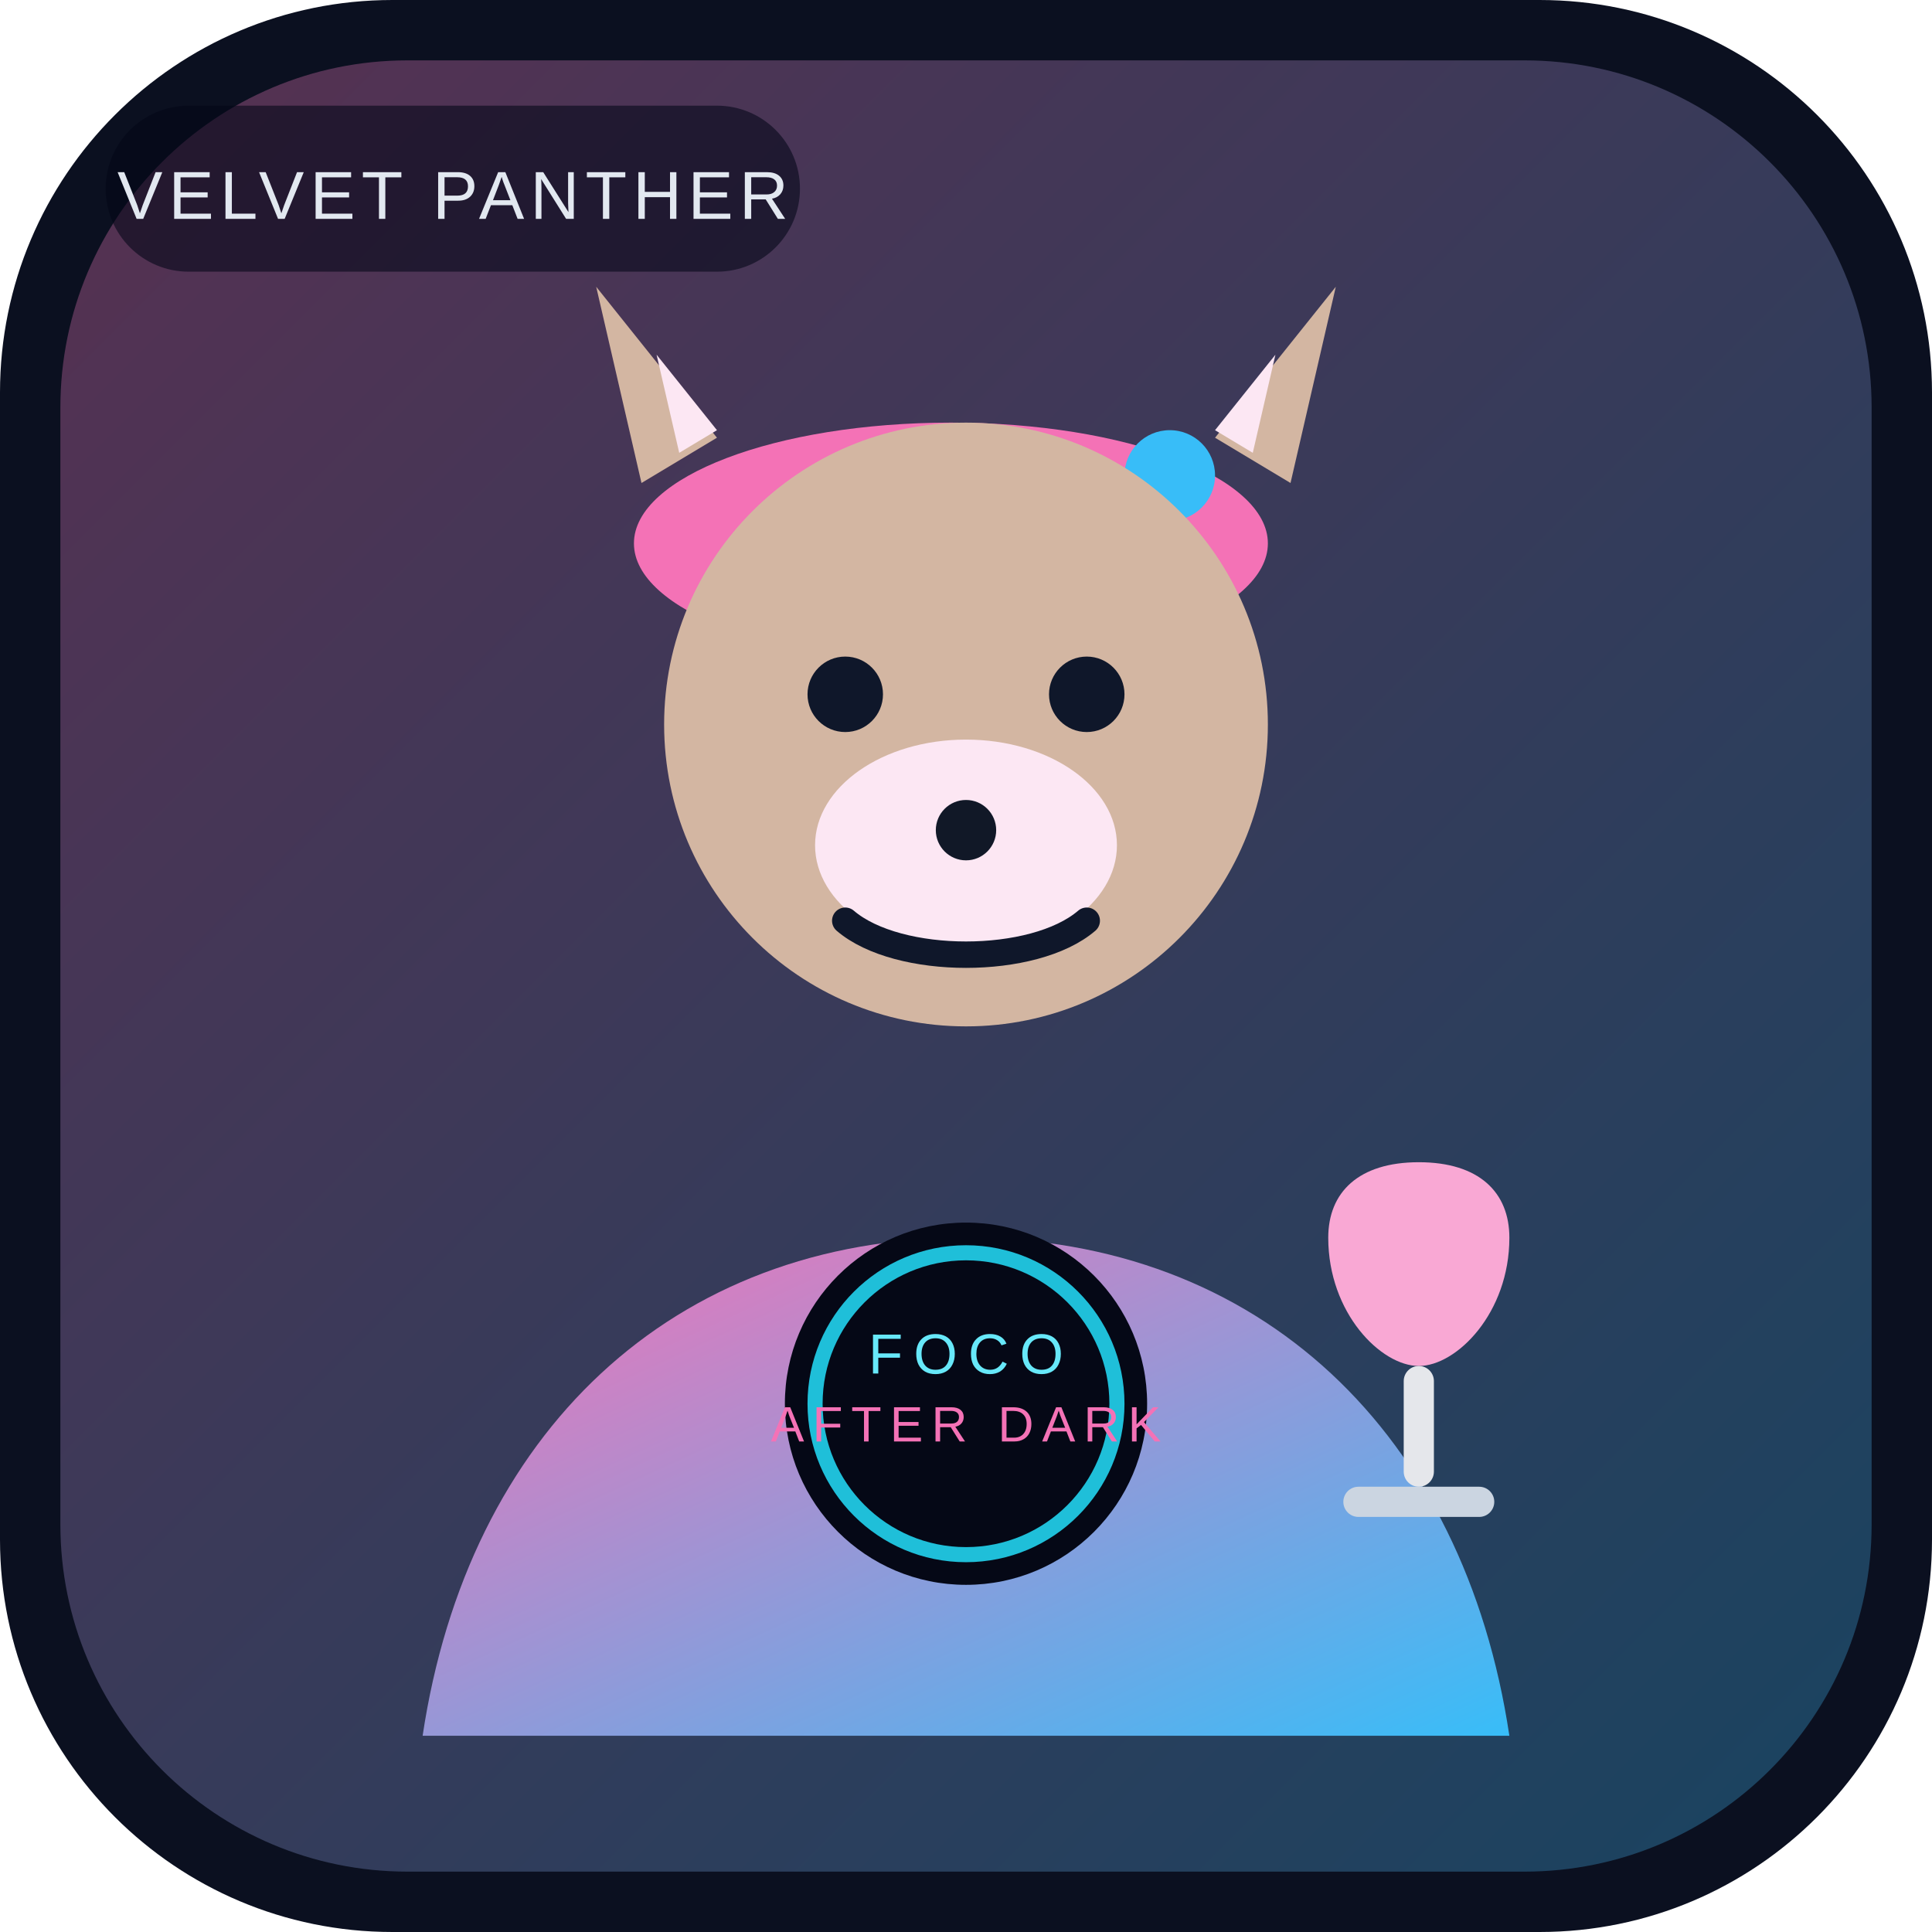
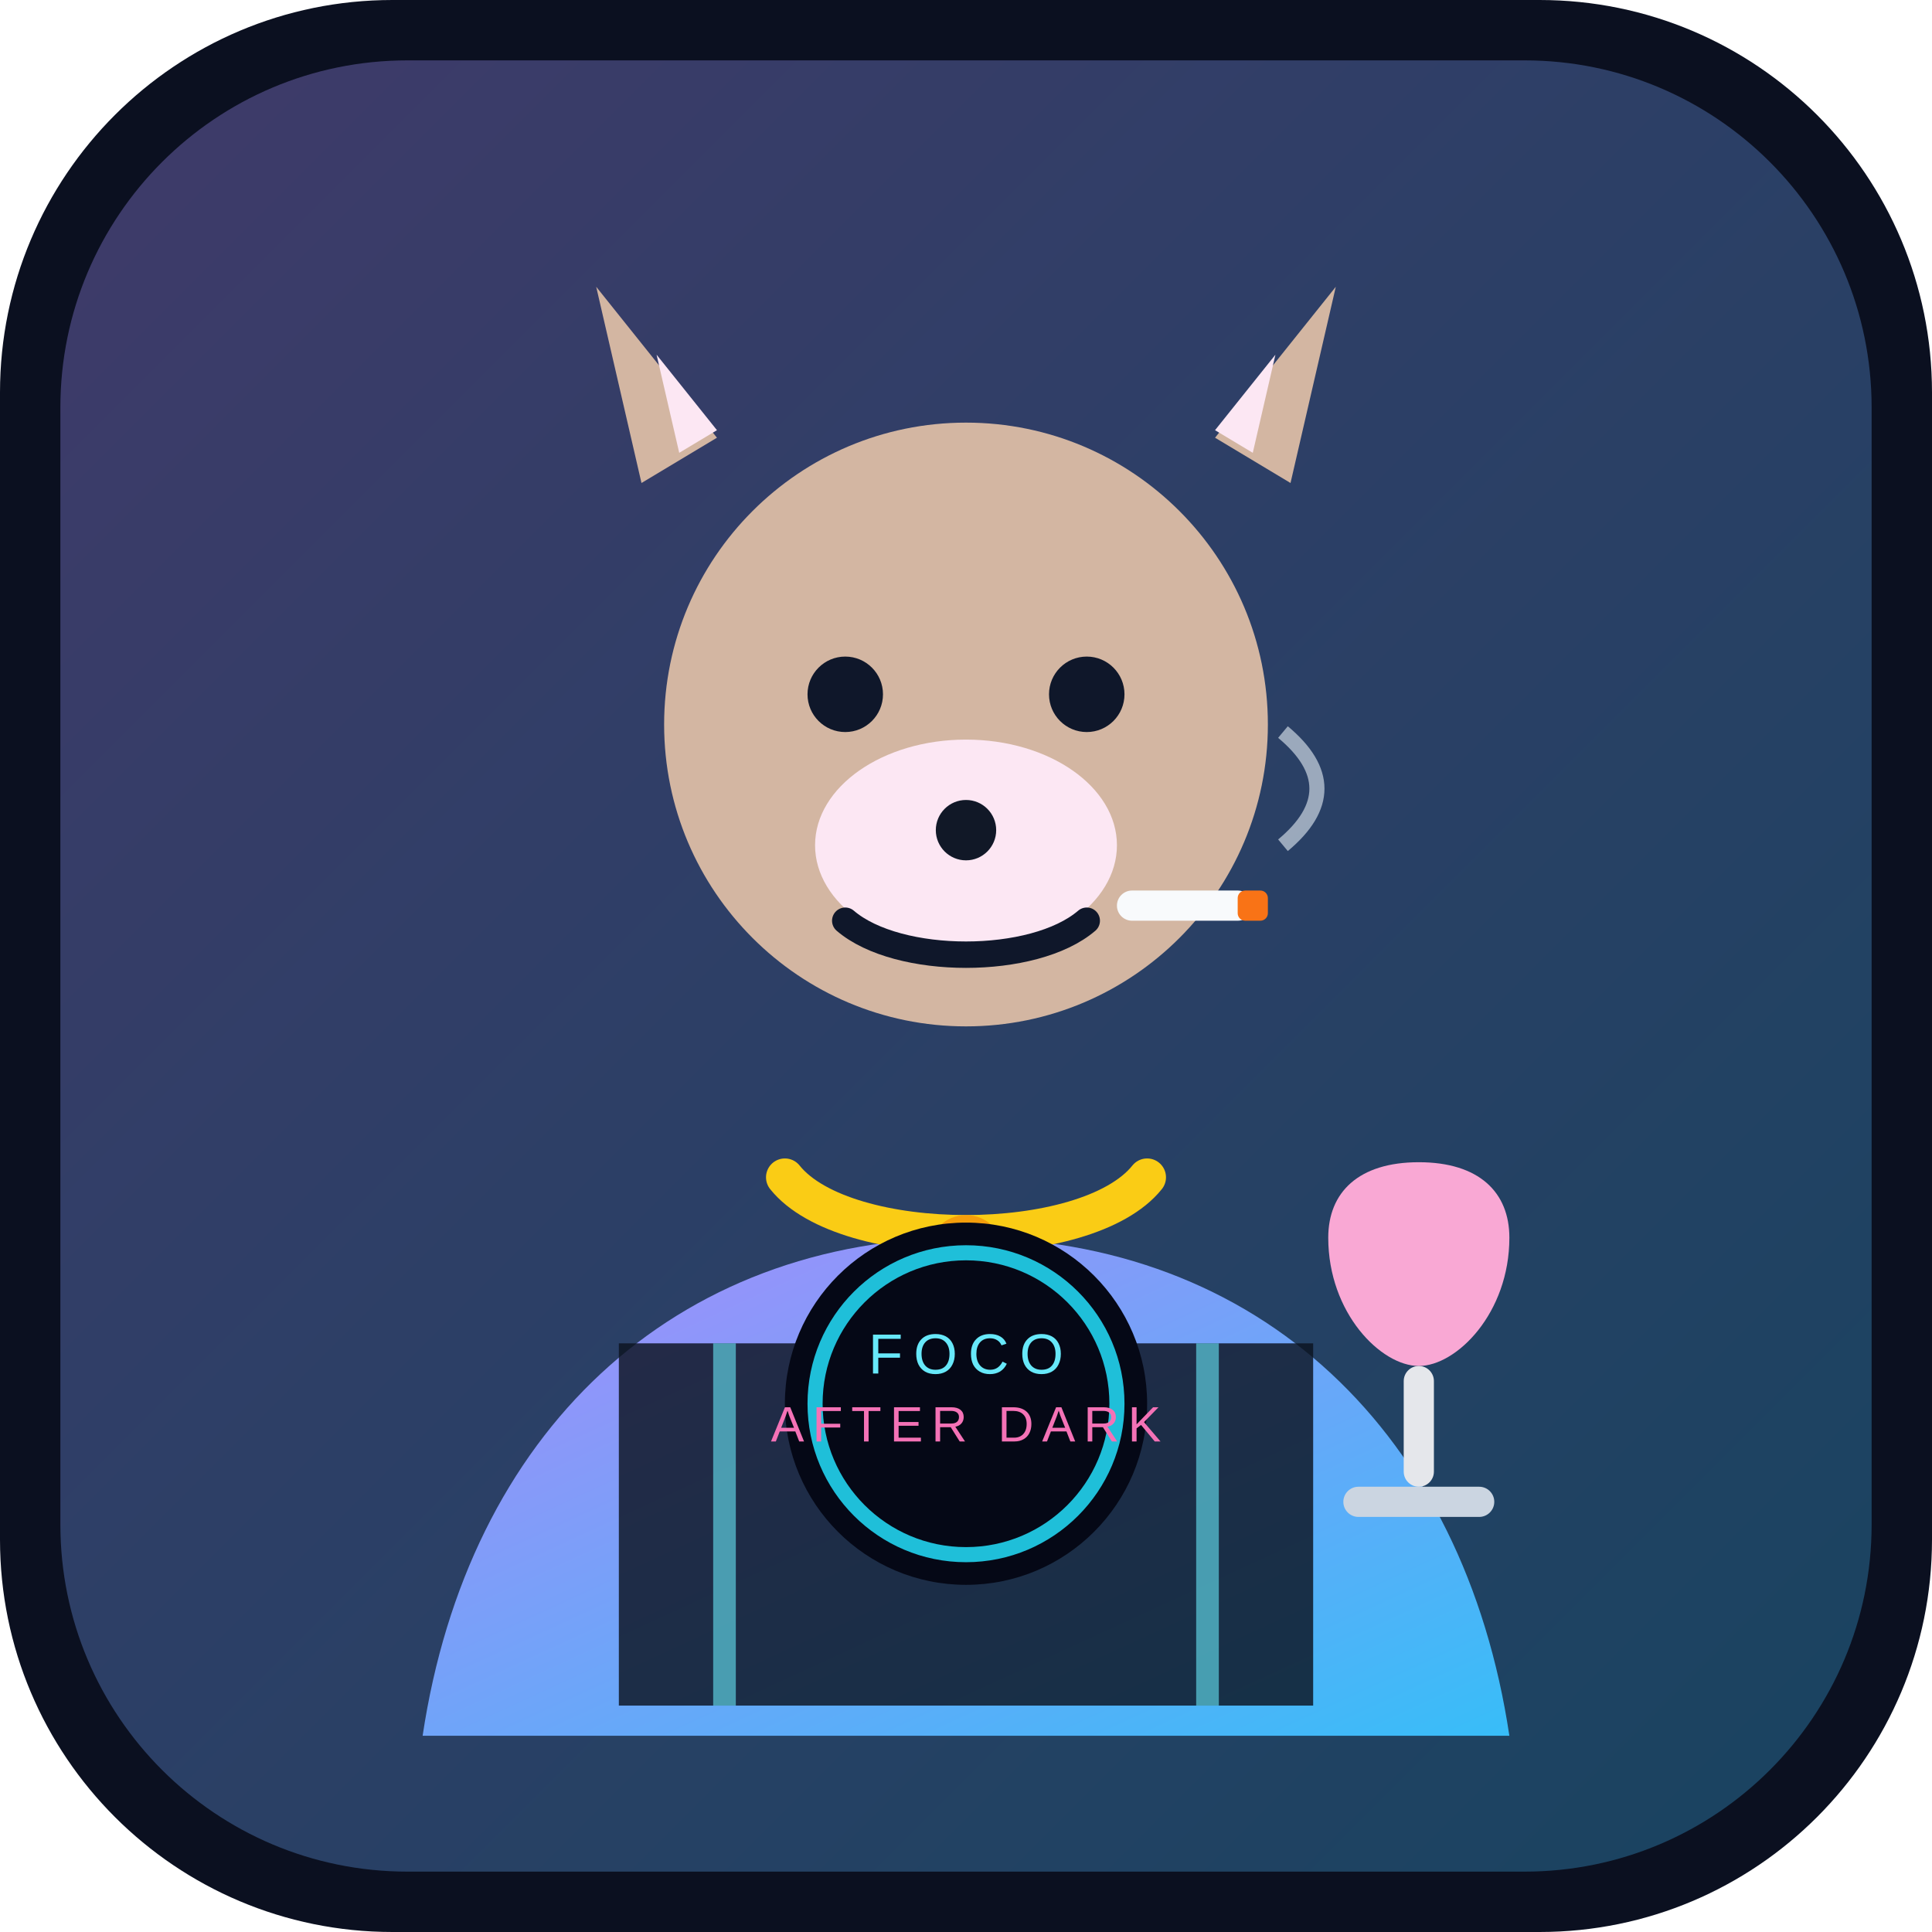
- <svg xmlns="http://www.w3.org/2000/svg" viewBox="0 0 256 256" role="img" aria-label="Velvet Panther">
+ <svg xmlns="http://www.w3.org/2000/svg" viewBox="0 0 256 256" role="img" aria-label="Vodka Viper">
  <defs>
    <linearGradient id="bg" x1="0" y1="0" x2="1" y2="1">
-       <stop offset="0%" stop-color="#f472b6" stop-opacity="0.33" />
+       <stop offset="0%" stop-color="#a78bfa" stop-opacity="0.34" />
      <stop offset="100%" stop-color="#38bdf8" stop-opacity="0.30" />
    </linearGradient>
    <linearGradient id="shirt" x1="0" y1="0" x2="1" y2="1">
-       <stop offset="0%" stop-color="#f472b6" />
+       <stop offset="0%" stop-color="#a78bfa" />
      <stop offset="100%" stop-color="#38bdf8" />
    </linearGradient>
  </defs>
  <rect width="256" height="256" rx="52" fill="#0b1020" />
  <rect x="8" y="8" width="240" height="240" rx="46" fill="url(#bg)" />
  <path d="M95 58l-16-20 6 26z" fill="#d3b6a2" />
  <path d="M161 58l16-20-6 26z" fill="#d3b6a2" />
  <path d="M95 57l-8-10 3 13z" fill="#fce7f3" />
  <path d="M161 57l8-10-3 13z" fill="#fce7f3" />
-   <ellipse cx="126" cy="72" rx="42" ry="16" fill="#f472b6" />
-   <circle cx="155" cy="63" r="6" fill="#38bdf8" />
  <circle cx="128" cy="96" r="40" fill="#d3b6a2" />
  <ellipse cx="128" cy="112" rx="20" ry="14" fill="#fce7f3" />
  <circle cx="112" cy="92" r="5" fill="#0f172a" />
  <circle cx="144" cy="92" r="5" fill="#0f172a" />
  <circle cx="128" cy="110" r="4" fill="#111827" />
  <path d="M112 122c7 6 25 6 32 0" fill="none" stroke="#0f172a" stroke-width="3.5" stroke-linecap="round" />
+   <rect x="148" y="118" width="18" height="4" rx="2" fill="#f8fafc" />
+   <rect x="164" y="118" width="4" height="4" rx="1" fill="#f97316" />
+   <path d="M170 112c6-5 6-10 0-15" fill="none" stroke="#cbd5e1" stroke-width="2" opacity="0.7" />
  <path d="M56 230c6-40 33-66 72-66s66 26 72 66" fill="url(#shirt)" />
+   <path d="M82 178h92v48H82z" fill="#0b1220" opacity="0.82" />
+   <path d="M96 178v48M160 178v48" stroke="#67e8f9" stroke-width="3" opacity="0.6" />
+   <path d="M104 156c8 10 40 10 48 0" fill="none" stroke="#facc15" stroke-width="5" stroke-linecap="round" />
+   <circle cx="128" cy="166" r="5" fill="#f59e0b" />
  <circle cx="128" cy="186" r="24" fill="#050816" />
  <circle cx="128" cy="186" r="20" fill="none" stroke="#22d3ee" stroke-width="2" opacity="0.9" />
  <text x="128" y="182" text-anchor="middle" font-family="Arial, sans-serif" font-size="7.5" fill="#67e8f9" letter-spacing="1.4">FOCO</text>
  <text x="128" y="191" text-anchor="middle" font-family="Arial, sans-serif" font-size="6.6" fill="#f472b6" letter-spacing="1.1">AFTER DARK</text>
  <path d="M188 154c8 0 12 4 12 10 0 10-7 17-12 17s-12-7-12-17c0-6 4-10 12-10z" fill="#f9a8d4" />
  <rect x="186" y="181" width="4" height="16" rx="2" fill="#e5e7eb" />
  <rect x="178" y="197" width="20" height="4" rx="2" fill="#cbd5e1" />
-   <rect x="14" y="14" width="92" height="22" rx="11" fill="#020617" opacity="0.58" />
-   <text x="60" y="29" text-anchor="middle" font-family="Arial, sans-serif" font-size="9" fill="#e2e8f0" letter-spacing="0.8">VELVET PANTHER</text>
</svg>
